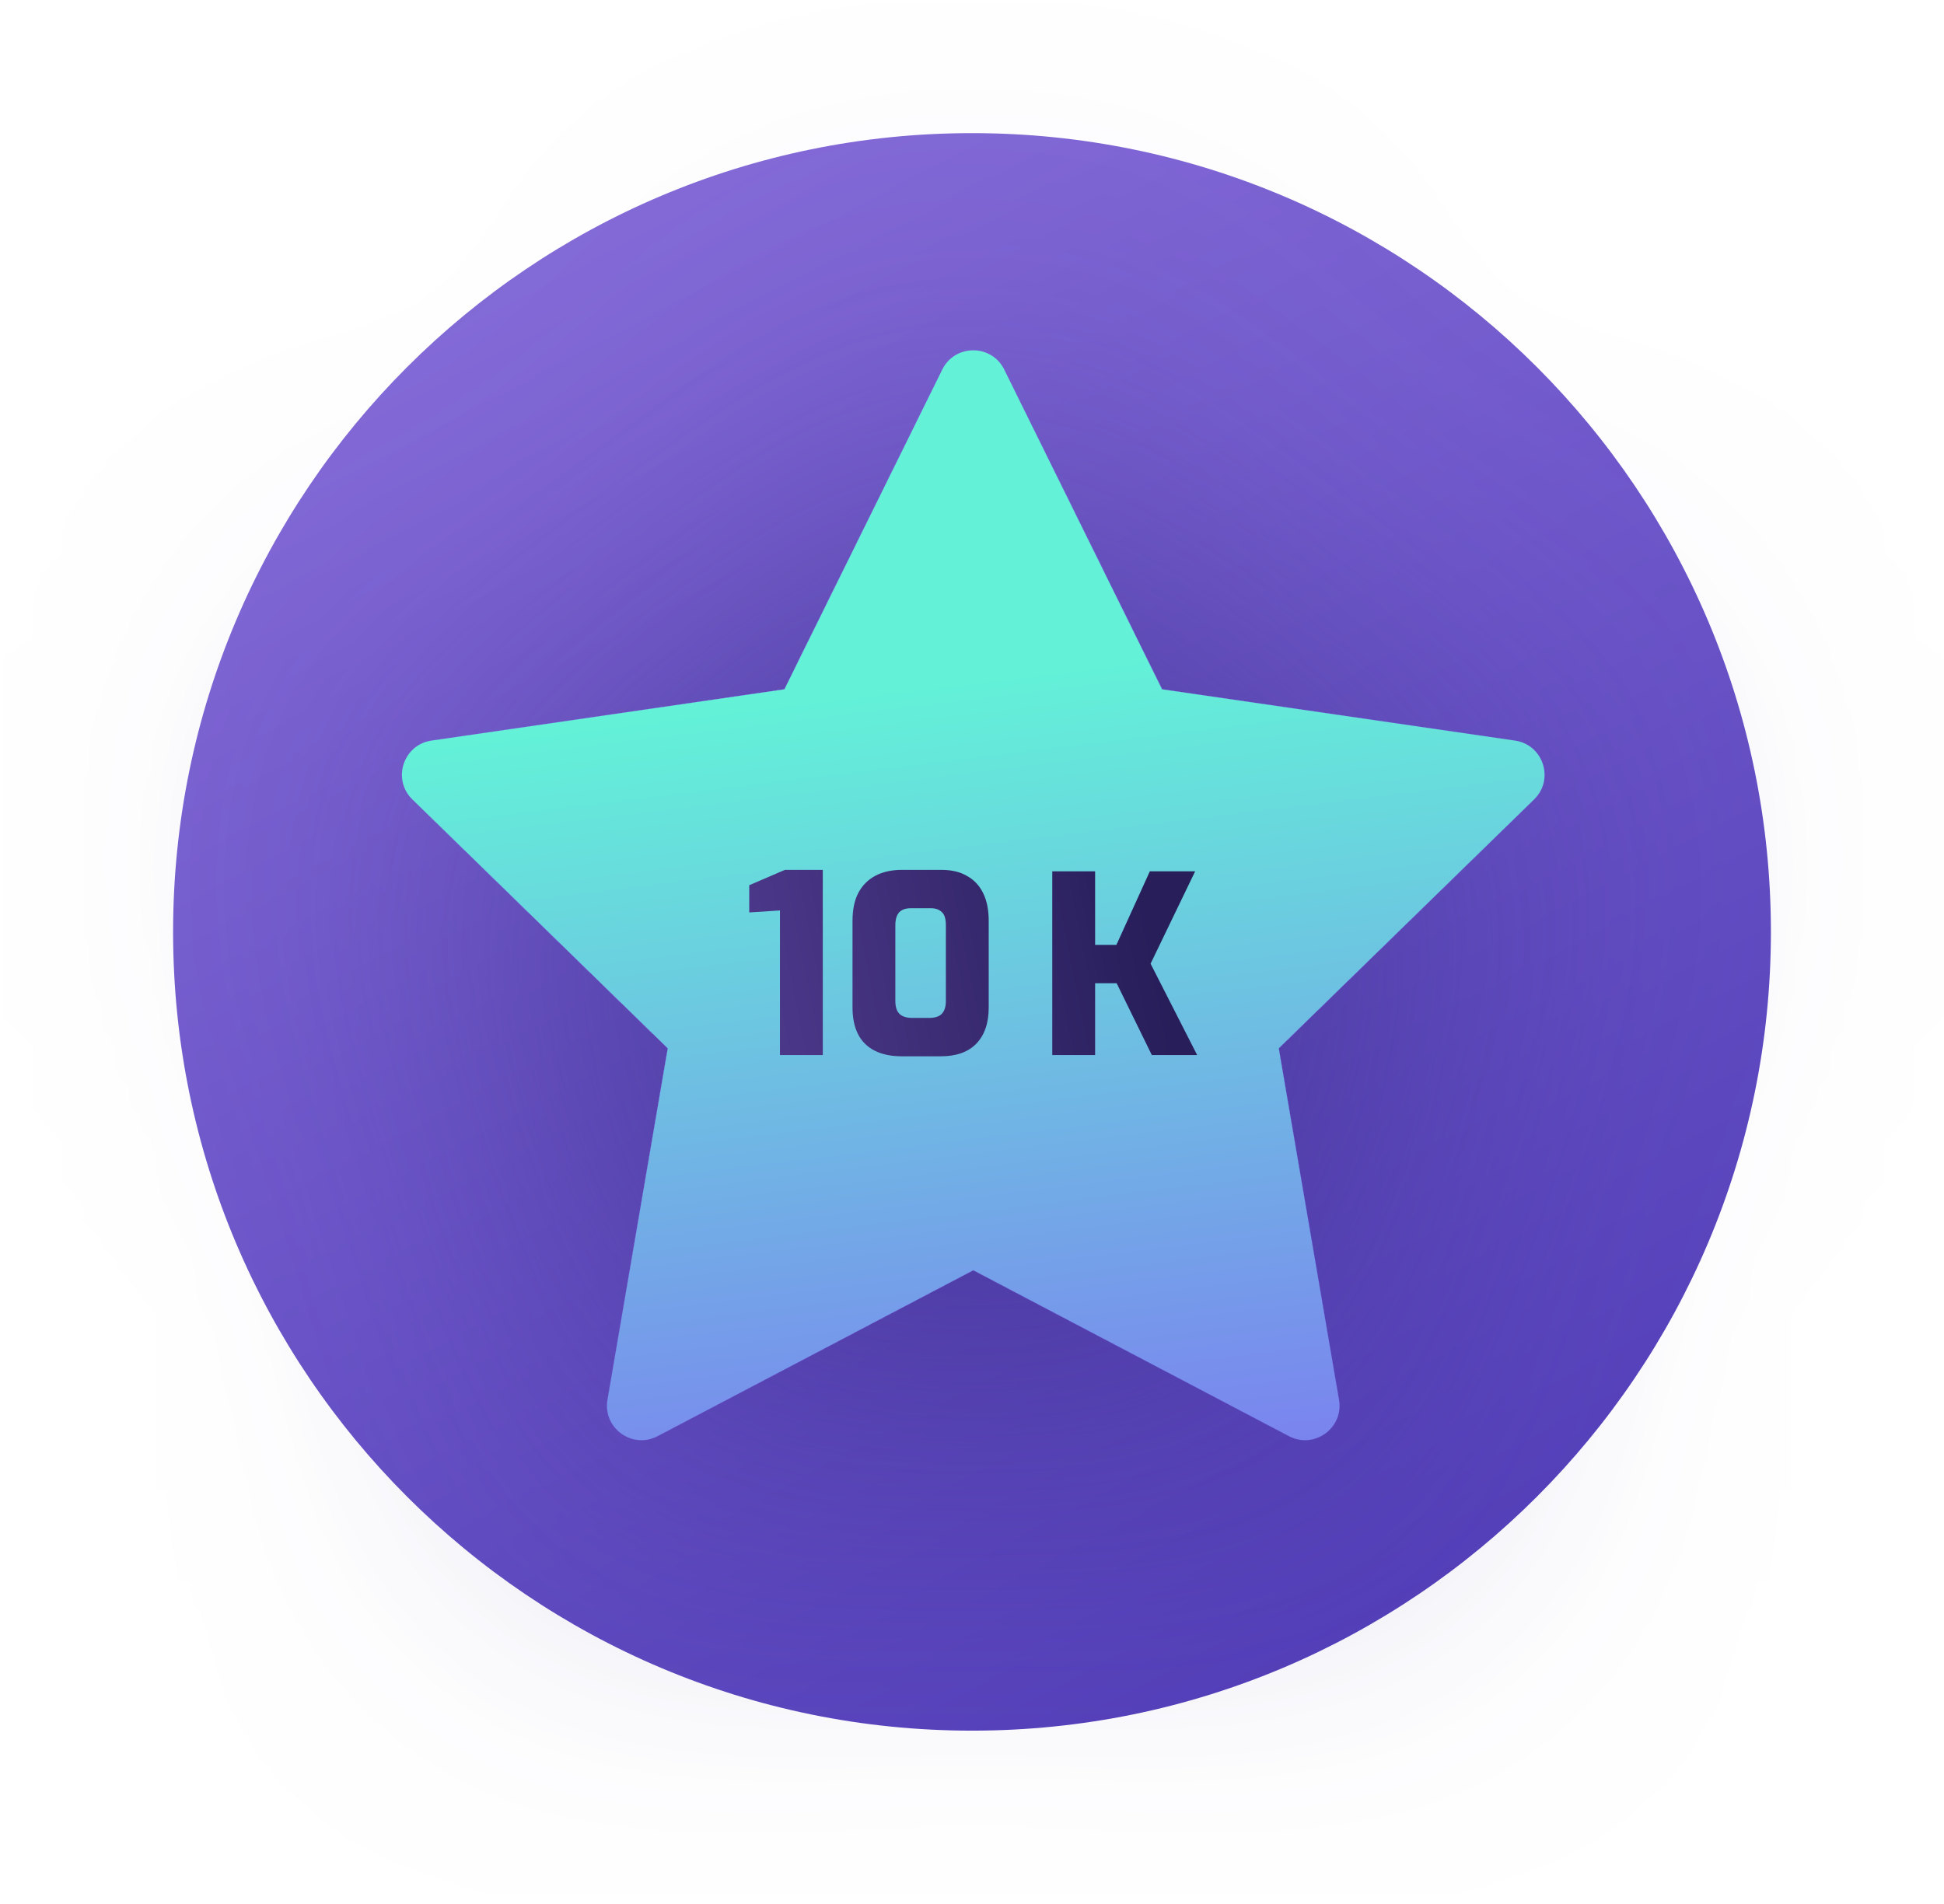
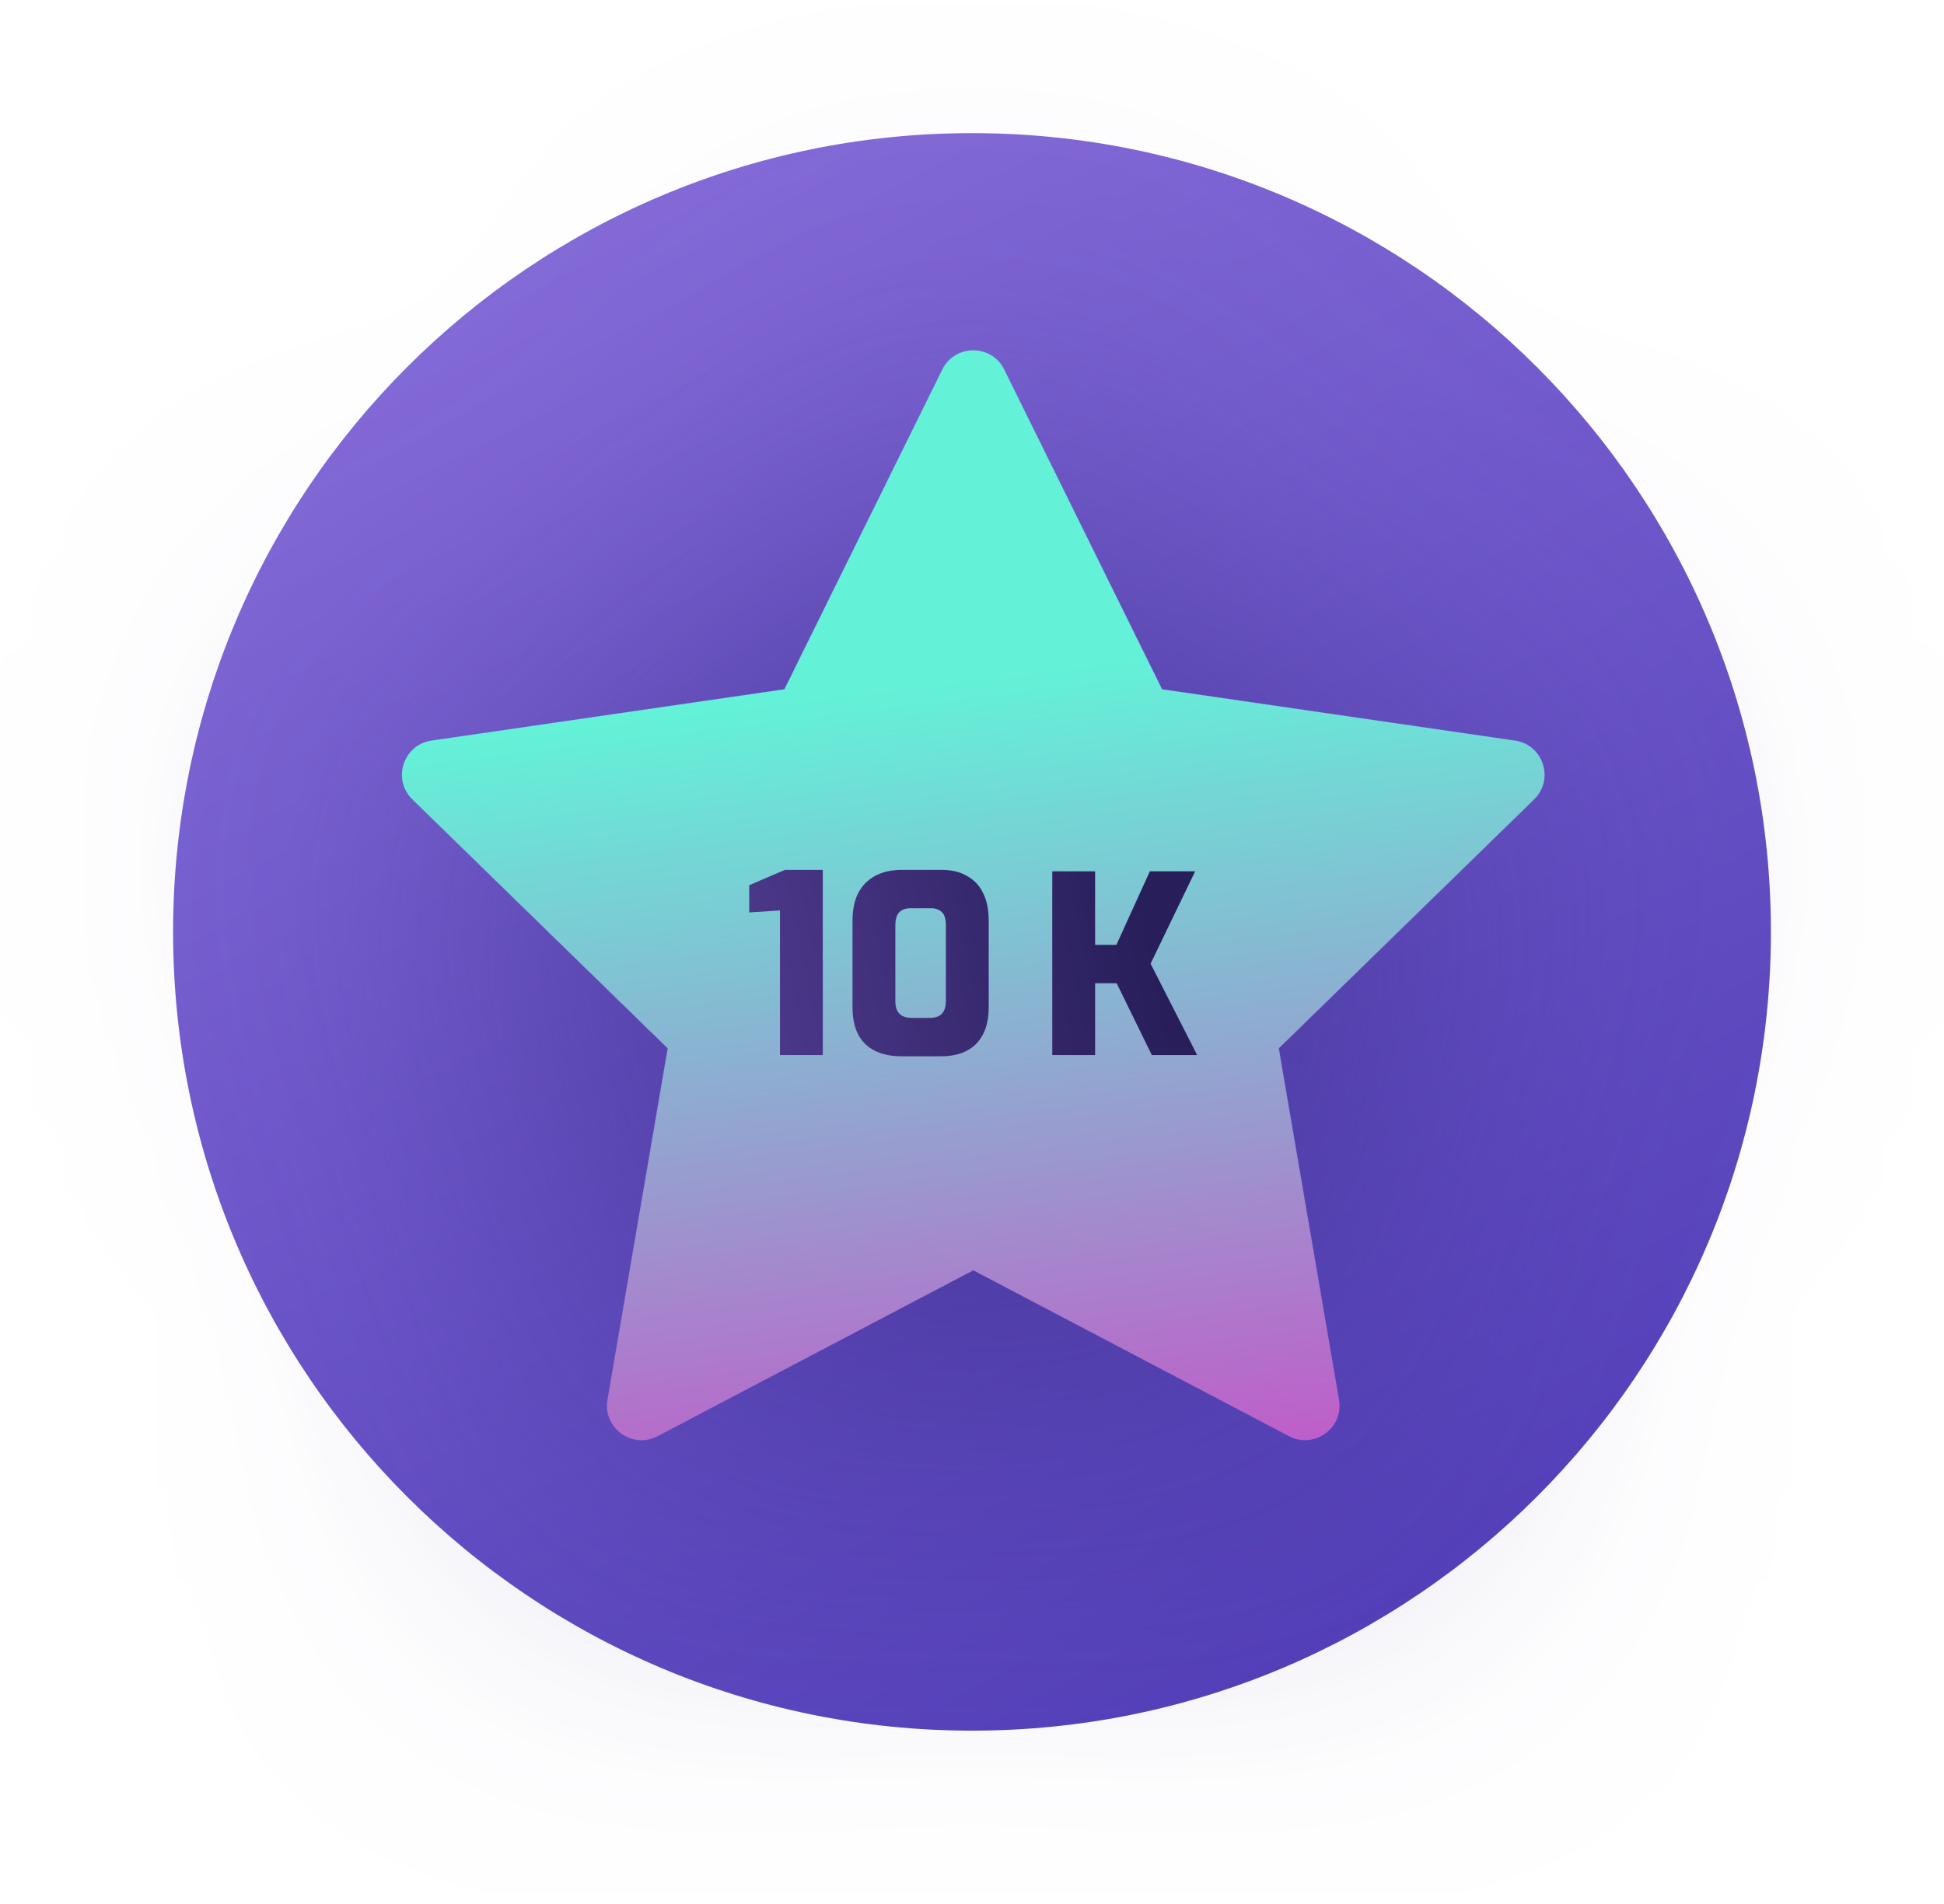
<svg xmlns="http://www.w3.org/2000/svg" width="146" height="143" viewBox="0 0 146 143" fill="none">
  <circle cx="73" cy="70" r="60" fill="url(#paint0_linear_913_6287)" />
  <g filter="url(#filter0_d_913_6287)">
    <path fill-rule="evenodd" clip-rule="evenodd" d="M73.103 95.415C73.1 95.414 73.097 95.413 73.096 95.413C73.092 95.411 49.383 107.877 49.383 107.877C47.482 108.875 45.264 107.262 45.626 105.147L50.153 78.745L30.973 60.048C29.435 58.549 30.284 55.941 32.408 55.632L58.915 51.78L70.77 27.76C71.245 26.798 72.168 26.317 73.092 26.317L73.096 26.327V26.317C74.019 26.317 74.943 26.798 75.418 27.76L87.272 51.78L113.78 55.632C115.904 55.941 116.753 58.549 115.215 60.048L96.035 78.745L100.562 105.147C100.924 107.262 98.706 108.875 96.805 107.877L73.103 95.415Z" fill="url(#paint1_linear_913_6287)" />
  </g>
  <path d="M58.577 79.252V68.39L56.27 68.539V66.493L58.949 65.34H61.794V79.252H58.577Z" fill="url(#paint2_linear_913_6287)" />
  <path d="M67.727 79.345C66.921 79.345 66.239 79.202 65.681 78.917C65.123 78.632 64.708 78.216 64.435 77.671C64.162 77.125 64.026 76.462 64.026 75.681V69.171C64.026 68.34 64.168 67.646 64.454 67.088C64.751 66.518 65.179 66.084 65.737 65.786C66.295 65.489 66.965 65.34 67.746 65.34H70.684C71.466 65.34 72.117 65.495 72.637 65.805C73.17 66.102 73.573 66.536 73.846 67.107C74.119 67.665 74.255 68.353 74.255 69.171V75.681C74.255 76.846 73.945 77.751 73.325 78.396C72.706 79.029 71.819 79.345 70.666 79.345H67.727ZM68.508 76.462H69.792C70.213 76.462 70.523 76.363 70.722 76.164C70.932 75.954 71.038 75.631 71.038 75.197V69.506C71.038 69.01 70.932 68.675 70.722 68.502C70.523 68.316 70.257 68.223 69.922 68.223H68.397C68.012 68.223 67.721 68.328 67.522 68.539C67.337 68.75 67.243 69.072 67.243 69.506V75.179C67.243 75.637 67.349 75.966 67.56 76.164C67.77 76.363 68.087 76.462 68.508 76.462Z" fill="url(#paint3_linear_913_6287)" />
  <path d="M79.028 79.252V65.451H82.246V70.975H83.845L86.356 65.451H89.76L86.412 72.389L89.909 79.252H86.505L83.864 73.858H82.246V79.252H79.028Z" fill="url(#paint4_linear_913_6287)" />
  <defs>
    <filter id="filter0_d_913_6287" x="0.188" y="0.317" width="145.812" height="141.863" filterUnits="userSpaceOnUse" color-interpolation-filters="sRGB">
      <feFlood flood-opacity="0" result="BackgroundImageFix" />
      <feColorMatrix in="SourceAlpha" type="matrix" values="0 0 0 0 0 0 0 0 0 0 0 0 0 0 0 0 0 0 127 0" result="hardAlpha" />
      <feOffset dy="4" />
      <feGaussianBlur stdDeviation="15" />
      <feComposite in2="hardAlpha" operator="out" />
      <feColorMatrix type="matrix" values="0 0 0 0 0.229 0 0 0 0 0.178 0 0 0 0 0.542 0 0 0 0.7 0" />
      <feBlend mode="normal" in2="BackgroundImageFix" result="effect1_dropShadow_913_6287" />
      <feBlend mode="normal" in="SourceGraphic" in2="effect1_dropShadow_913_6287" result="shape" />
    </filter>
    <linearGradient id="paint0_linear_913_6287" x1="21.535" y1="-14.991" x2="121.007" y2="173.944" gradientUnits="userSpaceOnUse">
      <stop stop-color="#9378E1" />
      <stop offset="1" stop-color="#3F2DAD" />
    </linearGradient>
    <linearGradient id="paint1_linear_913_6287" x1="60.4" y1="52.131" x2="70.444" y2="134.586" gradientUnits="userSpaceOnUse">
      <stop stop-color="#63F2D8" />
-       <stop offset="1" stop-color="#835AF7" />
+       <stop offset="1" stop-color="#E126C3" />
    </linearGradient>
    <linearGradient id="paint2_linear_913_6287" x1="88.355" y1="79.345" x2="20.166" y2="93.022" gradientUnits="userSpaceOnUse">
      <stop stop-color="#271E5A" />
      <stop offset="1" stop-color="#7E5ACA" />
    </linearGradient>
    <linearGradient id="paint3_linear_913_6287" x1="88.355" y1="79.345" x2="20.166" y2="93.022" gradientUnits="userSpaceOnUse">
      <stop stop-color="#271E5A" />
      <stop offset="1" stop-color="#7E5ACA" />
    </linearGradient>
    <linearGradient id="paint4_linear_913_6287" x1="88.355" y1="79.345" x2="20.166" y2="93.022" gradientUnits="userSpaceOnUse">
      <stop stop-color="#271E5A" />
      <stop offset="1" stop-color="#7E5ACA" />
    </linearGradient>
  </defs>
</svg>
